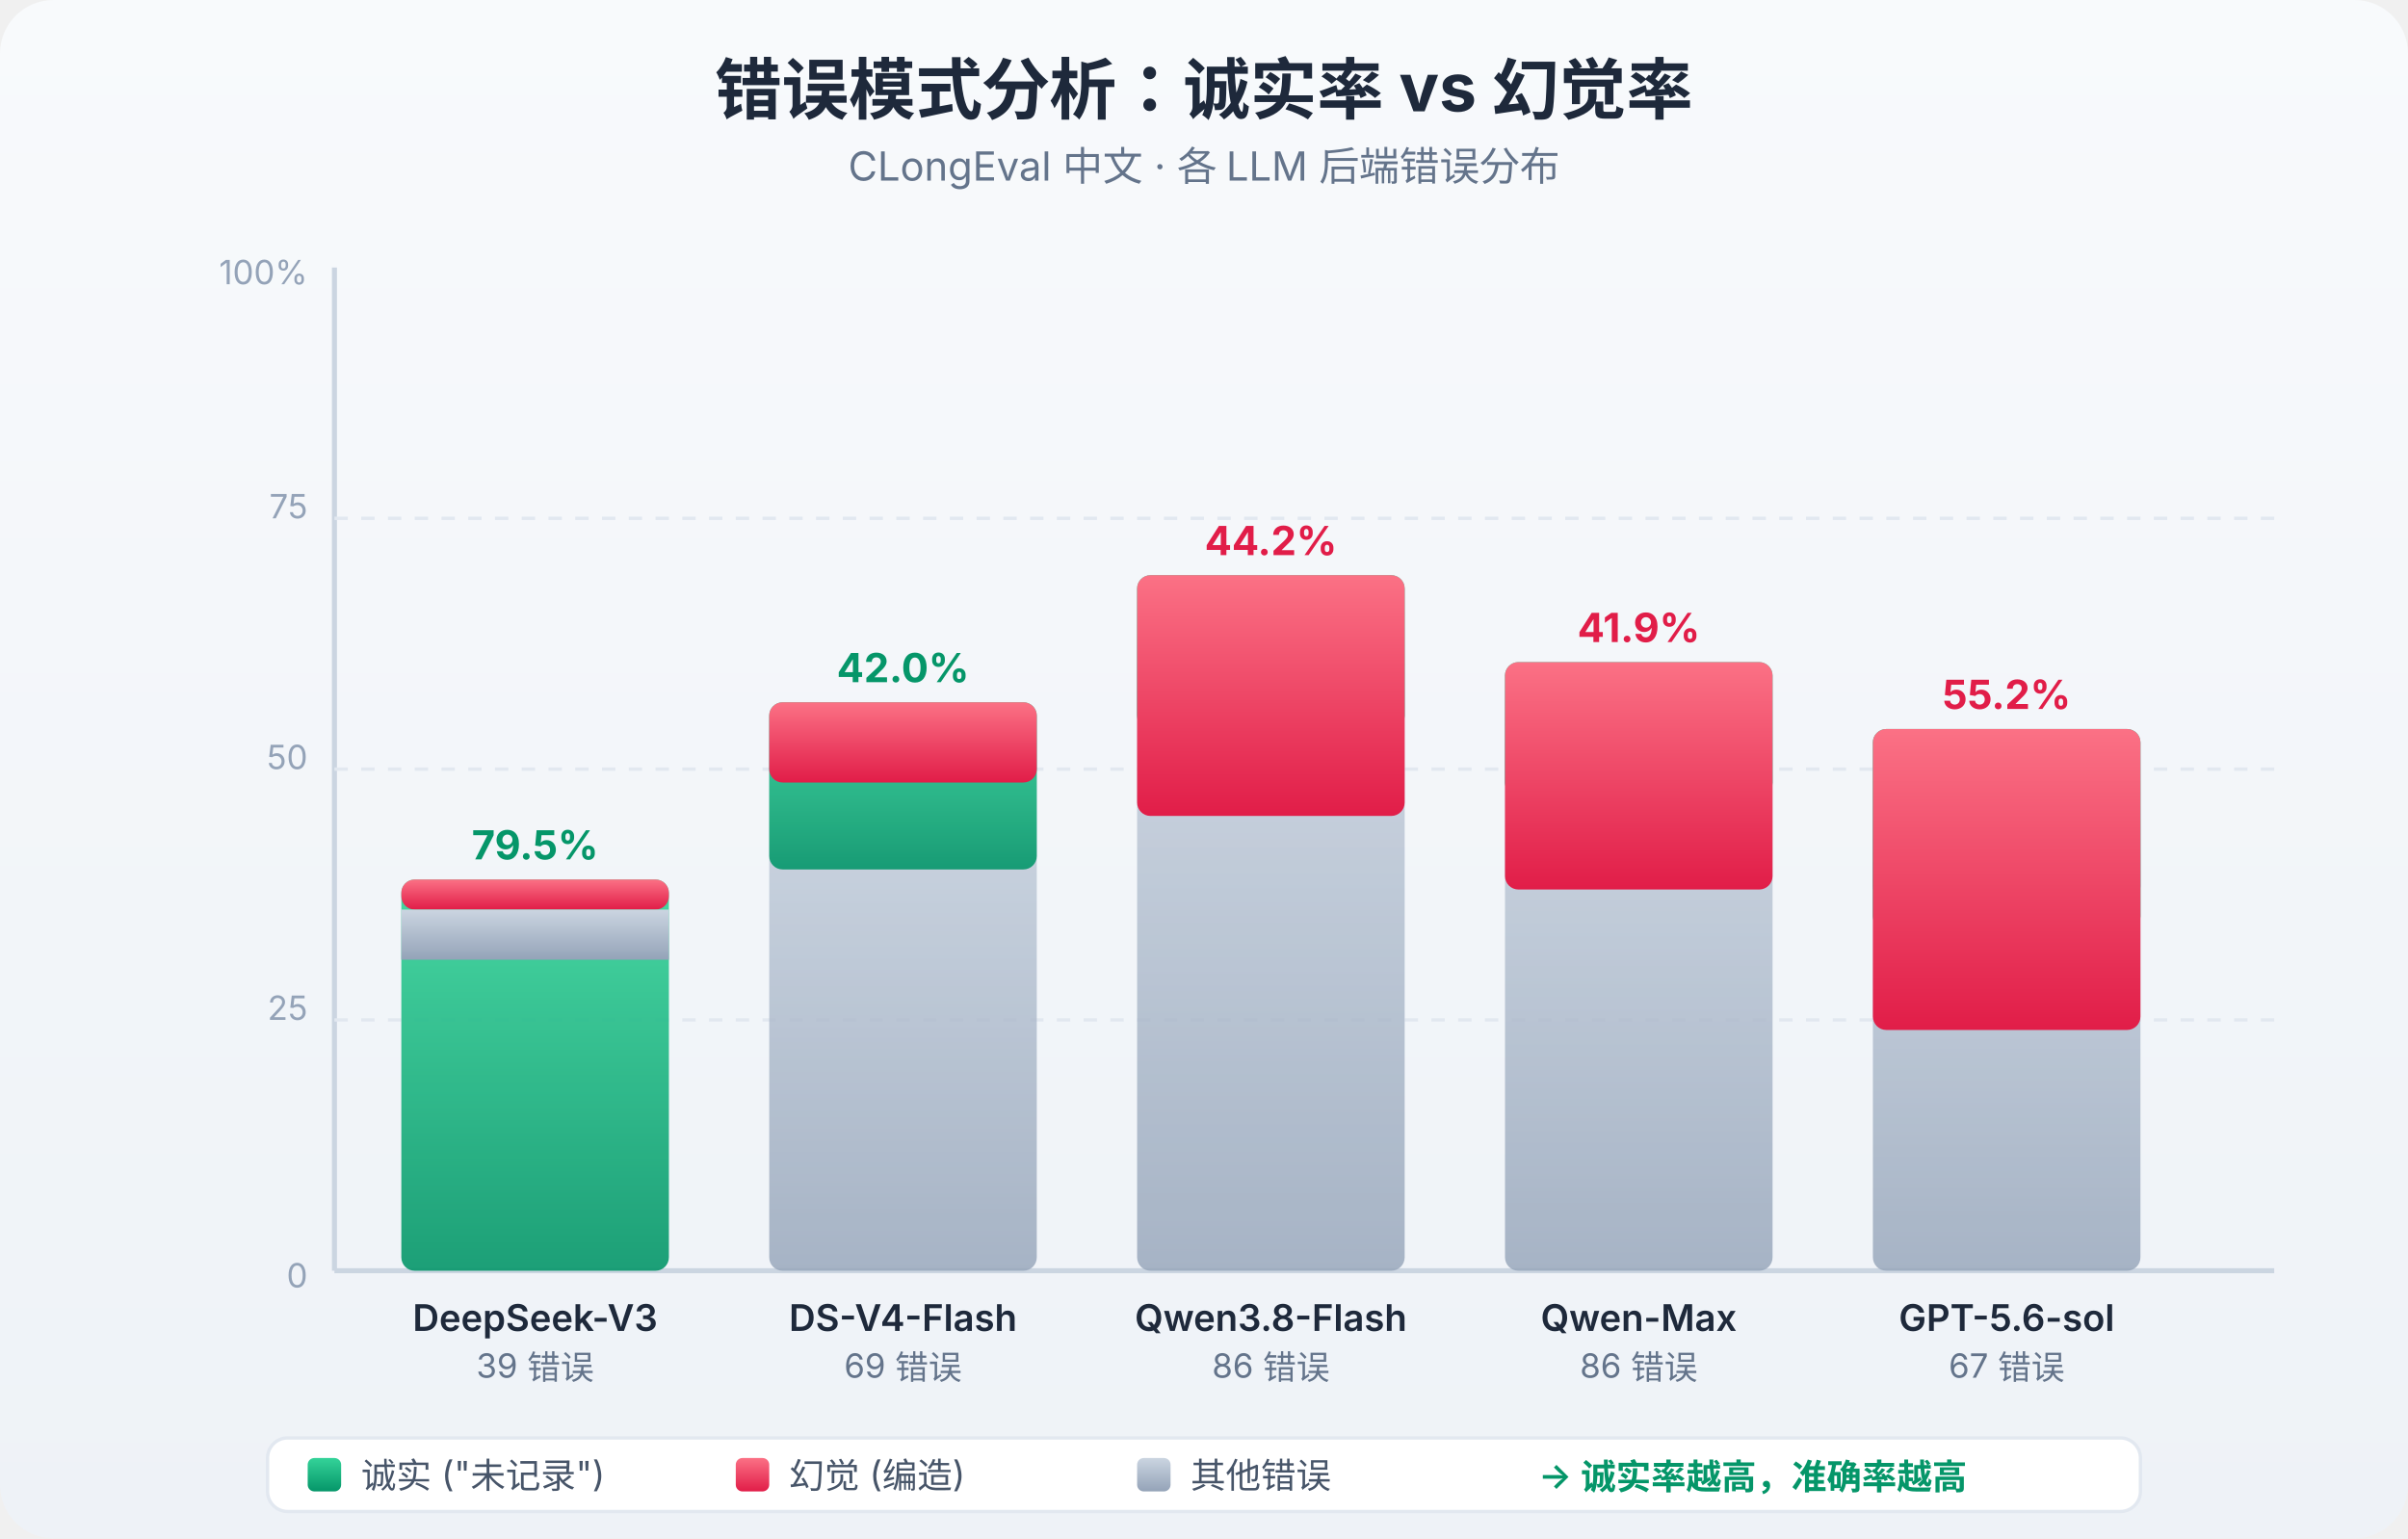
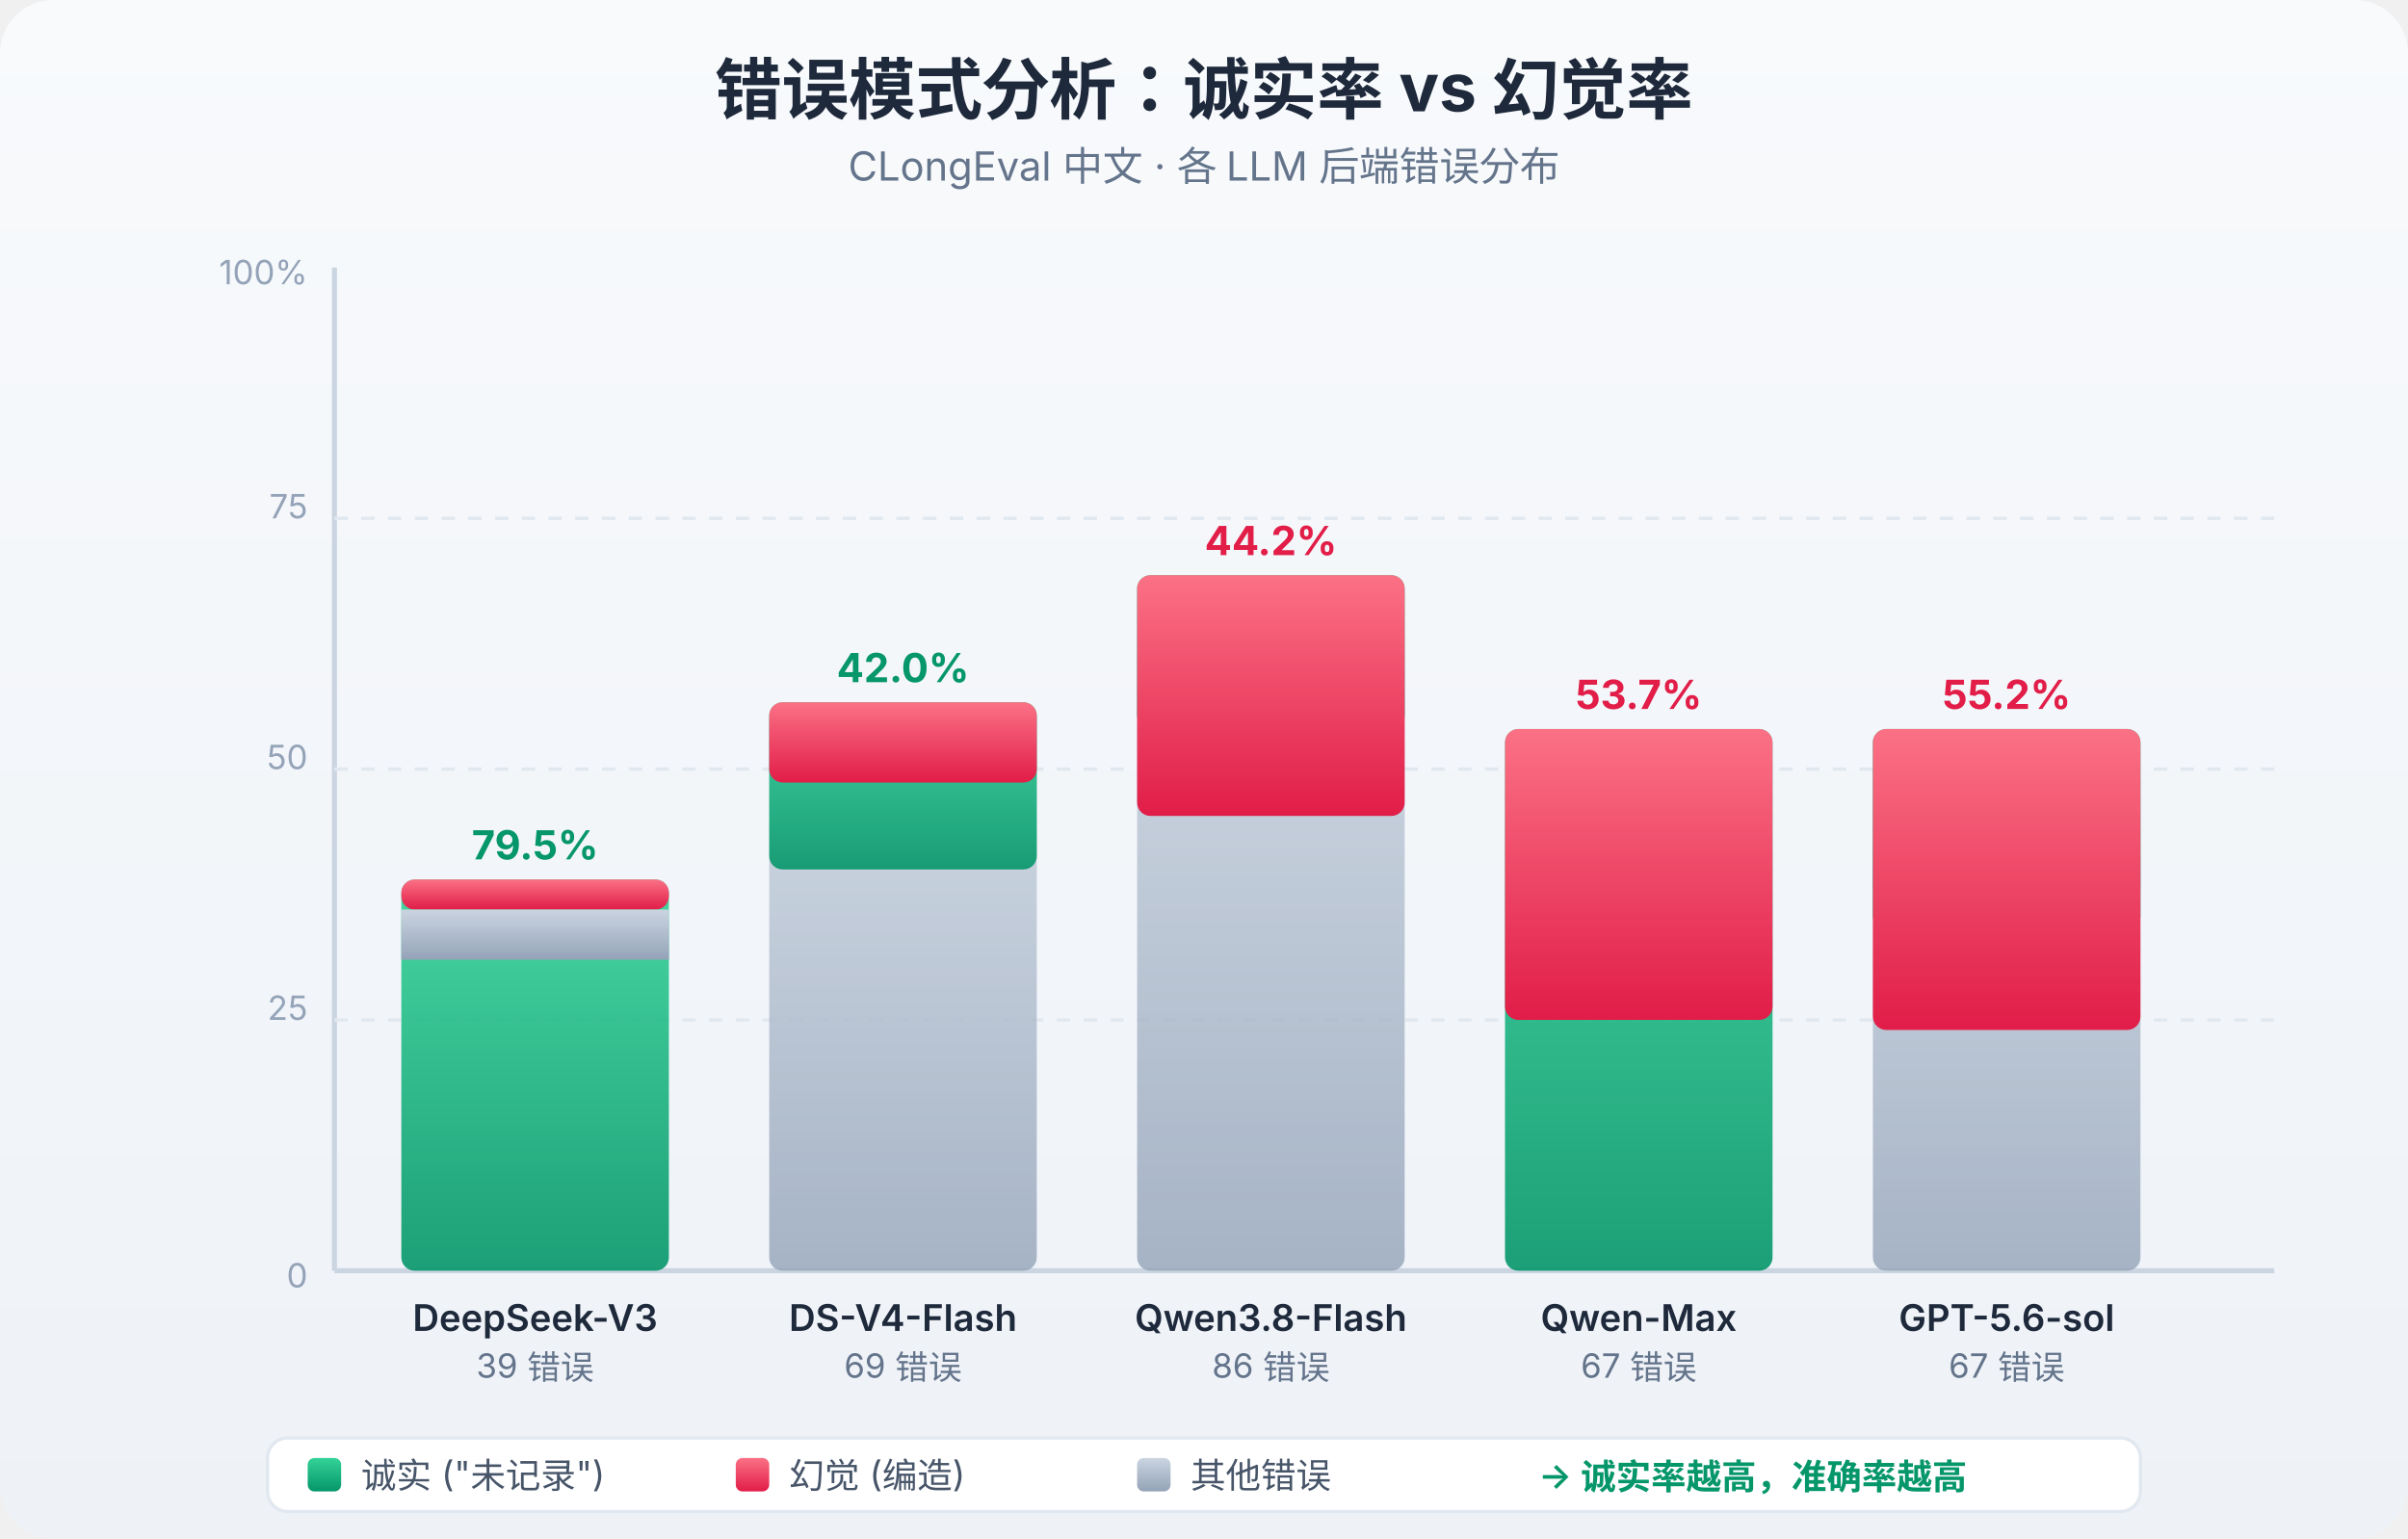
<svg xmlns="http://www.w3.org/2000/svg" viewBox="0 0 720 460" font-family="-apple-system, 'PingFang SC', 'Microsoft YaHei', sans-serif">
  <defs>
    <linearGradient id="bg5" x1="0" y1="0" x2="0" y2="1">
      <stop offset="0" stop-color="#f8fafc" />
      <stop offset="1" stop-color="#eef2f7" />
    </linearGradient>
    <linearGradient id="honestGrad" x1="0" y1="0" x2="0" y2="1">
      <stop offset="0" stop-color="#34d399" />
      <stop offset="1" stop-color="#059669" />
    </linearGradient>
    <linearGradient id="hallucGrad" x1="0" y1="0" x2="0" y2="1">
      <stop offset="0" stop-color="#fb7185" />
      <stop offset="1" stop-color="#e11d48" />
    </linearGradient>
    <linearGradient id="otherGrad" x1="0" y1="0" x2="0" y2="1">
      <stop offset="0" stop-color="#cbd5e1" />
      <stop offset="1" stop-color="#94a3b8" />
    </linearGradient>
  </defs>
  <rect width="720" height="460" rx="16" fill="url(#bg5)" />
  <text x="360" y="34" text-anchor="middle" font-size="20" font-weight="700" fill="#1e293b">错误模式分析：诚实率 vs 幻觉率</text>
  <text x="360" y="54" text-anchor="middle" font-size="12" fill="#64748b">CLongEval 中文 · 各 LLM 后端错误分布</text>
  <line x1="100" y1="80" x2="100" y2="380" stroke="#cbd5e1" stroke-width="1.5" />
  <line x1="100" y1="380" x2="680" y2="380" stroke="#cbd5e1" stroke-width="1.5" />
  <text x="92" y="385" text-anchor="end" font-size="10" fill="#94a3b8">0</text>
  <text x="92" y="305" text-anchor="end" font-size="10" fill="#94a3b8">25</text>
  <text x="92" y="230" text-anchor="end" font-size="10" fill="#94a3b8">50</text>
  <text x="92" y="155" text-anchor="end" font-size="10" fill="#94a3b8">75</text>
  <text x="92" y="85" text-anchor="end" font-size="10" fill="#94a3b8">100%</text>
  <line x1="100" y1="305" x2="680" y2="305" stroke="#e2e8f0" stroke-width="1" stroke-dasharray="4,4" />
  <line x1="100" y1="230" x2="680" y2="230" stroke="#e2e8f0" stroke-width="1" stroke-dasharray="4,4" />
  <line x1="100" y1="155" x2="680" y2="155" stroke="#e2e8f0" stroke-width="1" stroke-dasharray="4,4" />
  <rect x="120" y="263" width="80" height="117" rx="4" fill="url(#honestGrad)" opacity="0.9" />
  <rect x="120" y="263" width="80" height="9" rx="4" fill="url(#hallucGrad)" />
  <rect x="120" y="272" width="80" height="15" fill="url(#otherGrad)" />
  <text x="160" y="257" text-anchor="middle" font-size="12" font-weight="700" fill="#059669">79.5%</text>
  <text x="160" y="398" text-anchor="middle" font-size="11" font-weight="600" fill="#1e293b">DeepSeek-V3</text>
  <text x="160" y="412" text-anchor="middle" font-size="10" fill="#64748b">39 错误</text>
  <rect x="230" y="210" width="80" height="170" rx="4" fill="url(#otherGrad)" opacity="0.8" />
  <rect x="230" y="210" width="80" height="50" rx="4" fill="url(#honestGrad)" opacity="0.9" />
  <rect x="230" y="210" width="80" height="24" rx="4" fill="url(#hallucGrad)" />
  <text x="270" y="204" text-anchor="middle" font-size="12" font-weight="700" fill="#059669">42.0%</text>
  <text x="270" y="398" text-anchor="middle" font-size="11" font-weight="600" fill="#1e293b">DS-V4-Flash</text>
  <text x="270" y="412" text-anchor="middle" font-size="10" fill="#64748b">69 错误</text>
  <rect x="340" y="172" width="80" height="208" rx="4" fill="url(#otherGrad)" opacity="0.8" />
  <rect x="340" y="172" width="80" height="46" rx="4" fill="url(#honestGrad)" opacity="0.9" />
  <rect x="340" y="172" width="80" height="72" rx="4" fill="url(#hallucGrad)" />
  <text x="380" y="166" text-anchor="middle" font-size="12" font-weight="700" fill="#e11d48">44.2%</text>
  <text x="380" y="398" text-anchor="middle" font-size="11" font-weight="600" fill="#1e293b">Qwen3.8-Flash</text>
  <text x="380" y="412" text-anchor="middle" font-size="10" fill="#64748b">86 错误</text>
-   <rect x="450" y="198" width="80" height="182" rx="4" fill="url(#otherGrad)" opacity="0.8" />
-   <rect x="450" y="198" width="80" height="40" rx="4" fill="url(#honestGrad)" opacity="0.9" />
-   <rect x="450" y="198" width="80" height="68" rx="4" fill="url(#hallucGrad)" />
-   <text x="490" y="192" text-anchor="middle" font-size="12" font-weight="700" fill="#e11d48">41.9%</text>
+   <rect x="450" y="218" width="80" height="162" rx="4" fill="url(#honestGrad)" opacity="0.9" />
+   <rect x="450" y="218" width="80" height="87" rx="4" fill="url(#hallucGrad)" />
+   <text x="490" y="212" text-anchor="middle" font-size="12" font-weight="700" fill="#e11d48">53.7%</text>
  <text x="490" y="398" text-anchor="middle" font-size="11" font-weight="600" fill="#1e293b">Qwen-Max</text>
-   <text x="490" y="412" text-anchor="middle" font-size="10" fill="#64748b">86 错误</text>
+   <text x="490" y="412" text-anchor="middle" font-size="10" fill="#64748b">67 错误</text>
  <rect x="560" y="218" width="80" height="162" rx="4" fill="url(#otherGrad)" opacity="0.8" />
  <rect x="560" y="218" width="80" height="51" rx="4" fill="url(#otherGrad)" />
  <rect x="560" y="218" width="80" height="60" rx="4" fill="url(#honestGrad)" opacity="0.9" />
  <rect x="560" y="218" width="80" height="90" rx="4" fill="url(#hallucGrad)" />
  <text x="600" y="212" text-anchor="middle" font-size="12" font-weight="700" fill="#e11d48">55.2%</text>
  <text x="600" y="398" text-anchor="middle" font-size="11" font-weight="600" fill="#1e293b">GPT-5.6-sol</text>
  <text x="600" y="412" text-anchor="middle" font-size="10" fill="#64748b">67 错误</text>
  <rect x="80" y="430" width="560" height="22" rx="6" fill="#fff" stroke="#e2e8f0" />
  <rect x="92" y="436" width="10" height="10" rx="2" fill="url(#honestGrad)" />
  <text x="108" y="445" font-size="10.5" fill="#475569">诚实 ("未记录")</text>
  <rect x="220" y="436" width="10" height="10" rx="2" fill="url(#hallucGrad)" />
  <text x="236" y="445" font-size="10.5" fill="#475569">幻觉 (编造)</text>
  <rect x="340" y="436" width="10" height="10" rx="2" fill="url(#otherGrad)" />
  <text x="356" y="445" font-size="10.5" fill="#475569">其他错误</text>
  <text x="460" y="445" font-size="10.5" font-weight="600" fill="#059669">→ 诚实率越高，准确率越高</text>
</svg>
